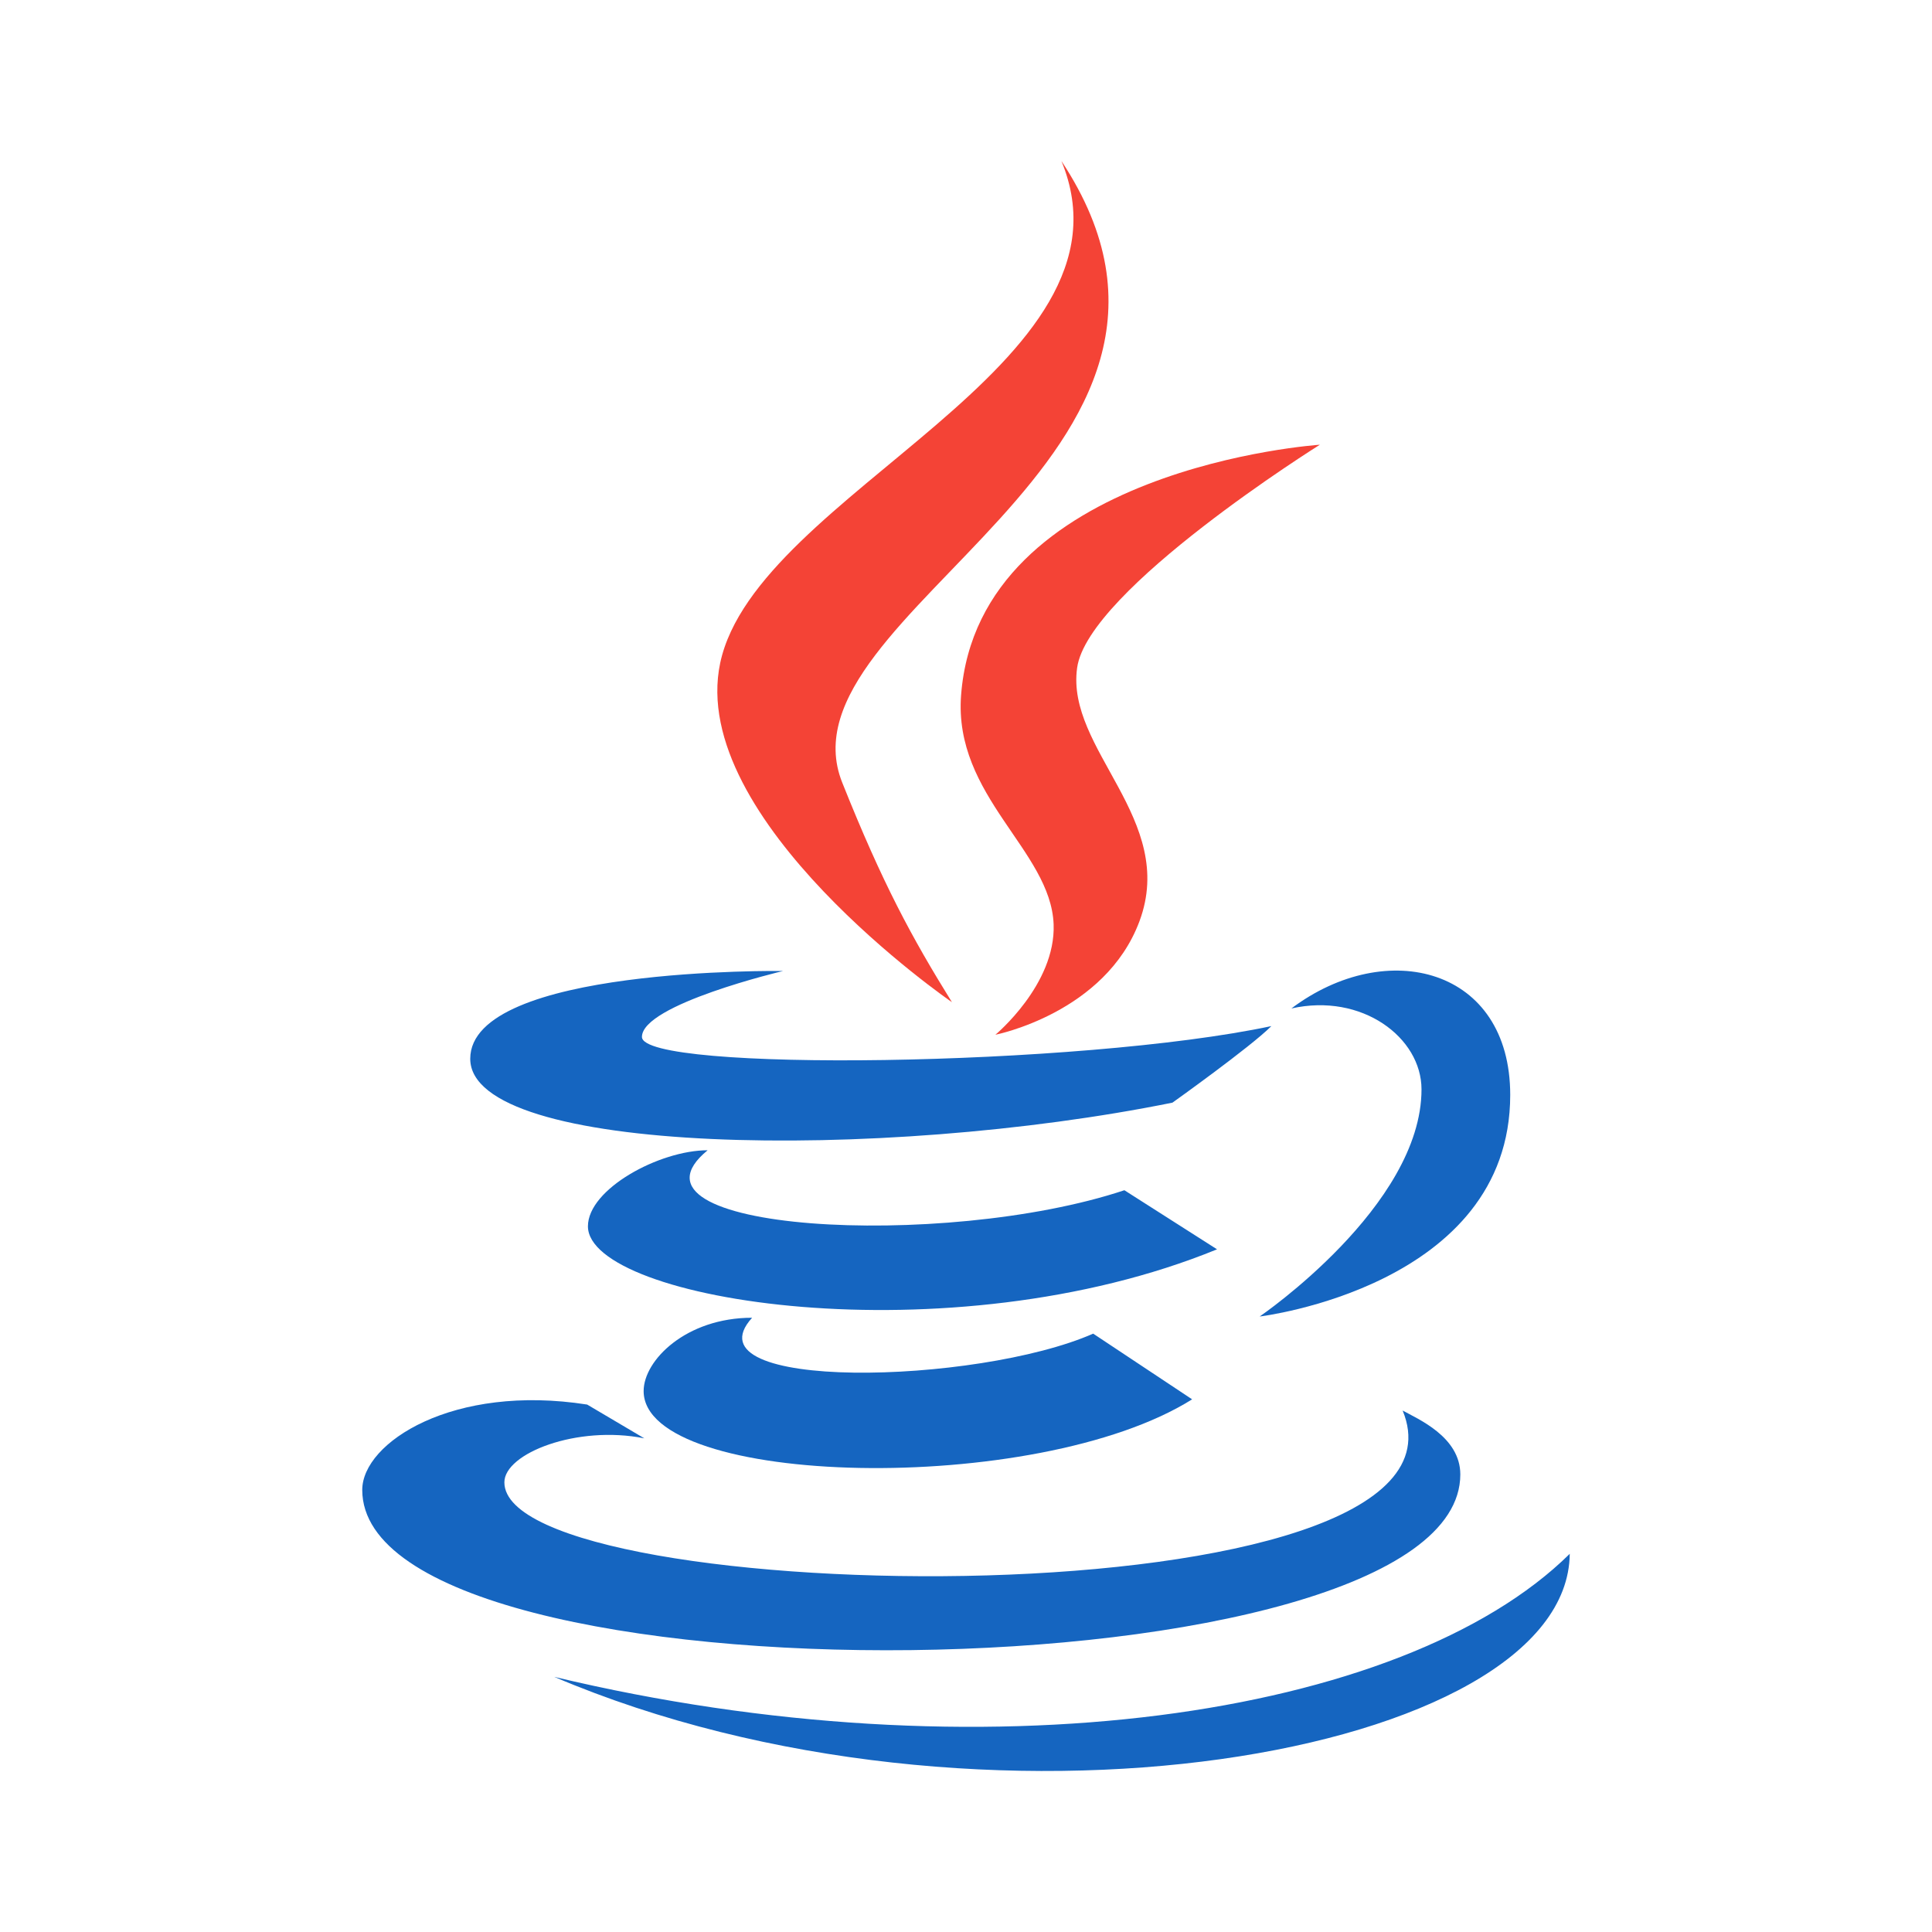
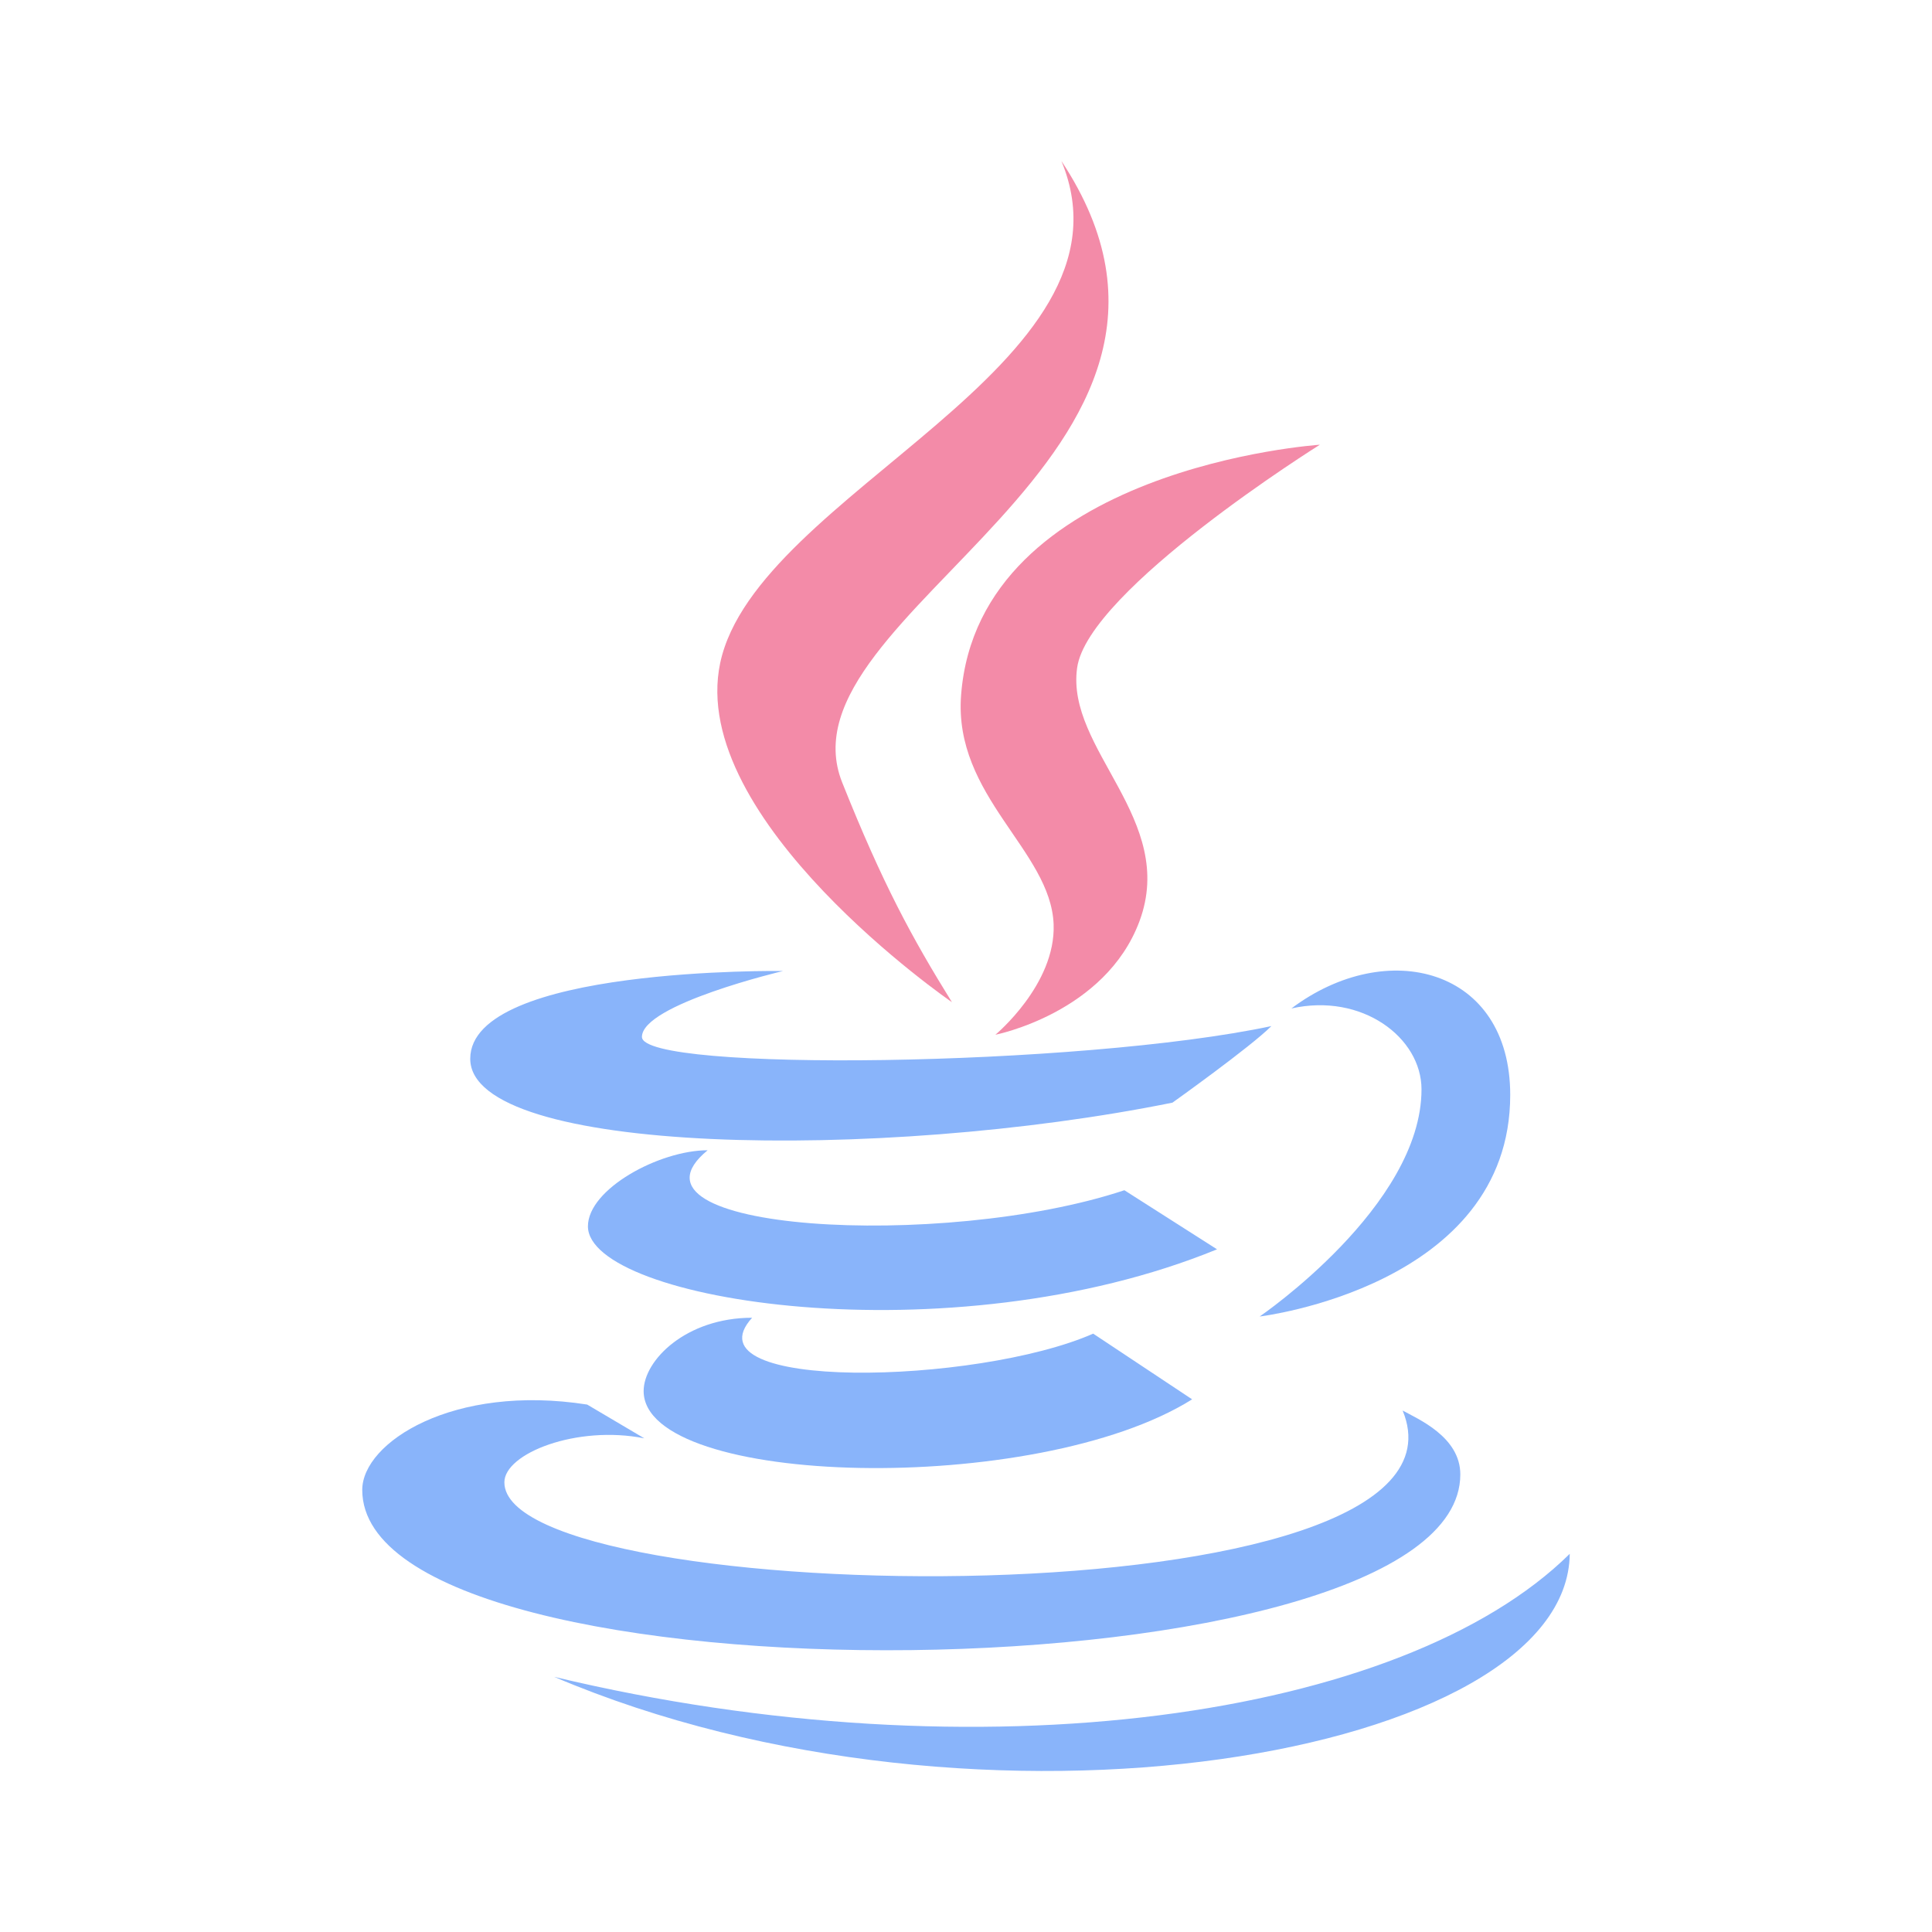
<svg xmlns="http://www.w3.org/2000/svg" viewBox="0 0 48 48" width="48px" height="48px">
-   <path fill="#F44336" d="M23.65,24.898c-0.998-1.609-1.722-2.943-2.725-5.455C19.229,15.2,31.24,11.366,26.37,3.999c2.111,5.089-7.577,8.235-8.477,12.473C17.07,20.37,23.645,24.898,23.65,24.898z" />
-   <path fill="#F44336" d="M23.878,17.27c-0.192,2.516,2.229,3.857,2.299,5.695c0.056,1.496-1.447,2.743-1.447,2.743s2.728-0.536,3.579-2.818c0.945-2.534-1.834-4.269-1.548-6.298c0.267-1.938,6.031-5.543,6.031-5.543S24.311,11.611,23.878,17.27z" />
+   <path fill="#f38ba8" d="M23.65,24.898c-0.998-1.609-1.722-2.943-2.725-5.455C19.229,15.2,31.24,11.366,26.37,3.999c2.111,5.089-7.577,8.235-8.477,12.473C17.07,20.37,23.645,24.898,23.65,24.898z" />
+   <path fill="#f38ba8" d="M23.878,17.27c-0.192,2.516,2.229,3.857,2.299,5.695c0.056,1.496-1.447,2.743-1.447,2.743s2.728-0.536,3.579-2.818c0.945-2.534-1.834-4.269-1.548-6.298c0.267-1.938,6.031-5.543,6.031-5.543S24.311,11.611,23.878,17.27z" />
  <g>
-     <path fill="#1565C0" d="M32.084 25.055c1.754-.394 3.233.723 3.233 2.01 0 2.901-4.021 5.643-4.021 5.643s6.225-.742 6.225-5.505C37.521 24.053 34.464 23.266 32.084 25.055zM29.129 27.395c0 0 1.941-1.383 2.458-1.902-4.763 1.011-15.638 1.147-15.638.269 0-.809 3.507-1.638 3.507-1.638s-7.773-.112-7.773 2.181C11.683 28.695 21.858 28.866 29.129 27.395z" />
-     <path fill="#1565C0" d="M27.935,29.571c-4.509,1.499-12.814,1.02-10.354-0.993c-1.198,0-2.974,0.963-2.974,1.889c0,1.857,8.982,3.291,15.63,0.572L27.935,29.571z" />
-     <path fill="#1565C0" d="M18.686,32.739c-1.636,0-2.695,1.054-2.695,1.822c0,2.391,9.76,2.632,13.627,0.205l-2.458-1.632C24.271,34.404,17.014,34.579,18.686,32.739z" />
-     <path fill="#1565C0" d="M36.281,36.632c0-0.936-1.055-1.377-1.433-1.588c2.228,5.373-22.317,4.956-22.317,1.784c0-0.721,1.807-1.427,3.477-1.093l-1.42-0.839C11.26,34.374,9,35.837,9,37.017C9,42.52,36.281,42.255,36.281,36.632z" />
-     <path fill="#1565C0" d="M39,38.604c-4.146,4.095-14.659,5.587-25.231,3.057C24.341,46.164,38.95,43.628,39,38.604z" />
+     <path fill="#89b4fa" d="M32.084 25.055c1.754-.394 3.233.723 3.233 2.01 0 2.901-4.021 5.643-4.021 5.643s6.225-.742 6.225-5.505C37.521 24.053 34.464 23.266 32.084 25.055zM29.129 27.395c0 0 1.941-1.383 2.458-1.902-4.763 1.011-15.638 1.147-15.638.269 0-.809 3.507-1.638 3.507-1.638s-7.773-.112-7.773 2.181C11.683 28.695 21.858 28.866 29.129 27.395z" />
+     <path fill="#89b4fa" d="M27.935,29.571c-4.509,1.499-12.814,1.02-10.354-0.993c-1.198,0-2.974,0.963-2.974,1.889c0,1.857,8.982,3.291,15.63,0.572L27.935,29.571z" />
+     <path fill="#89b4fa" d="M18.686,32.739c-1.636,0-2.695,1.054-2.695,1.822c0,2.391,9.76,2.632,13.627,0.205l-2.458-1.632C24.271,34.404,17.014,34.579,18.686,32.739z" />
+     <path fill="#89b4fa" d="M36.281,36.632c0-0.936-1.055-1.377-1.433-1.588c2.228,5.373-22.317,4.956-22.317,1.784c0-0.721,1.807-1.427,3.477-1.093l-1.42-0.839C11.26,34.374,9,35.837,9,37.017C9,42.52,36.281,42.255,36.281,36.632z" />
+     <path fill="#89b4fa" d="M39,38.604c-4.146,4.095-14.659,5.587-25.231,3.057C24.341,46.164,38.95,43.628,39,38.604z" />
  </g>
</svg>
